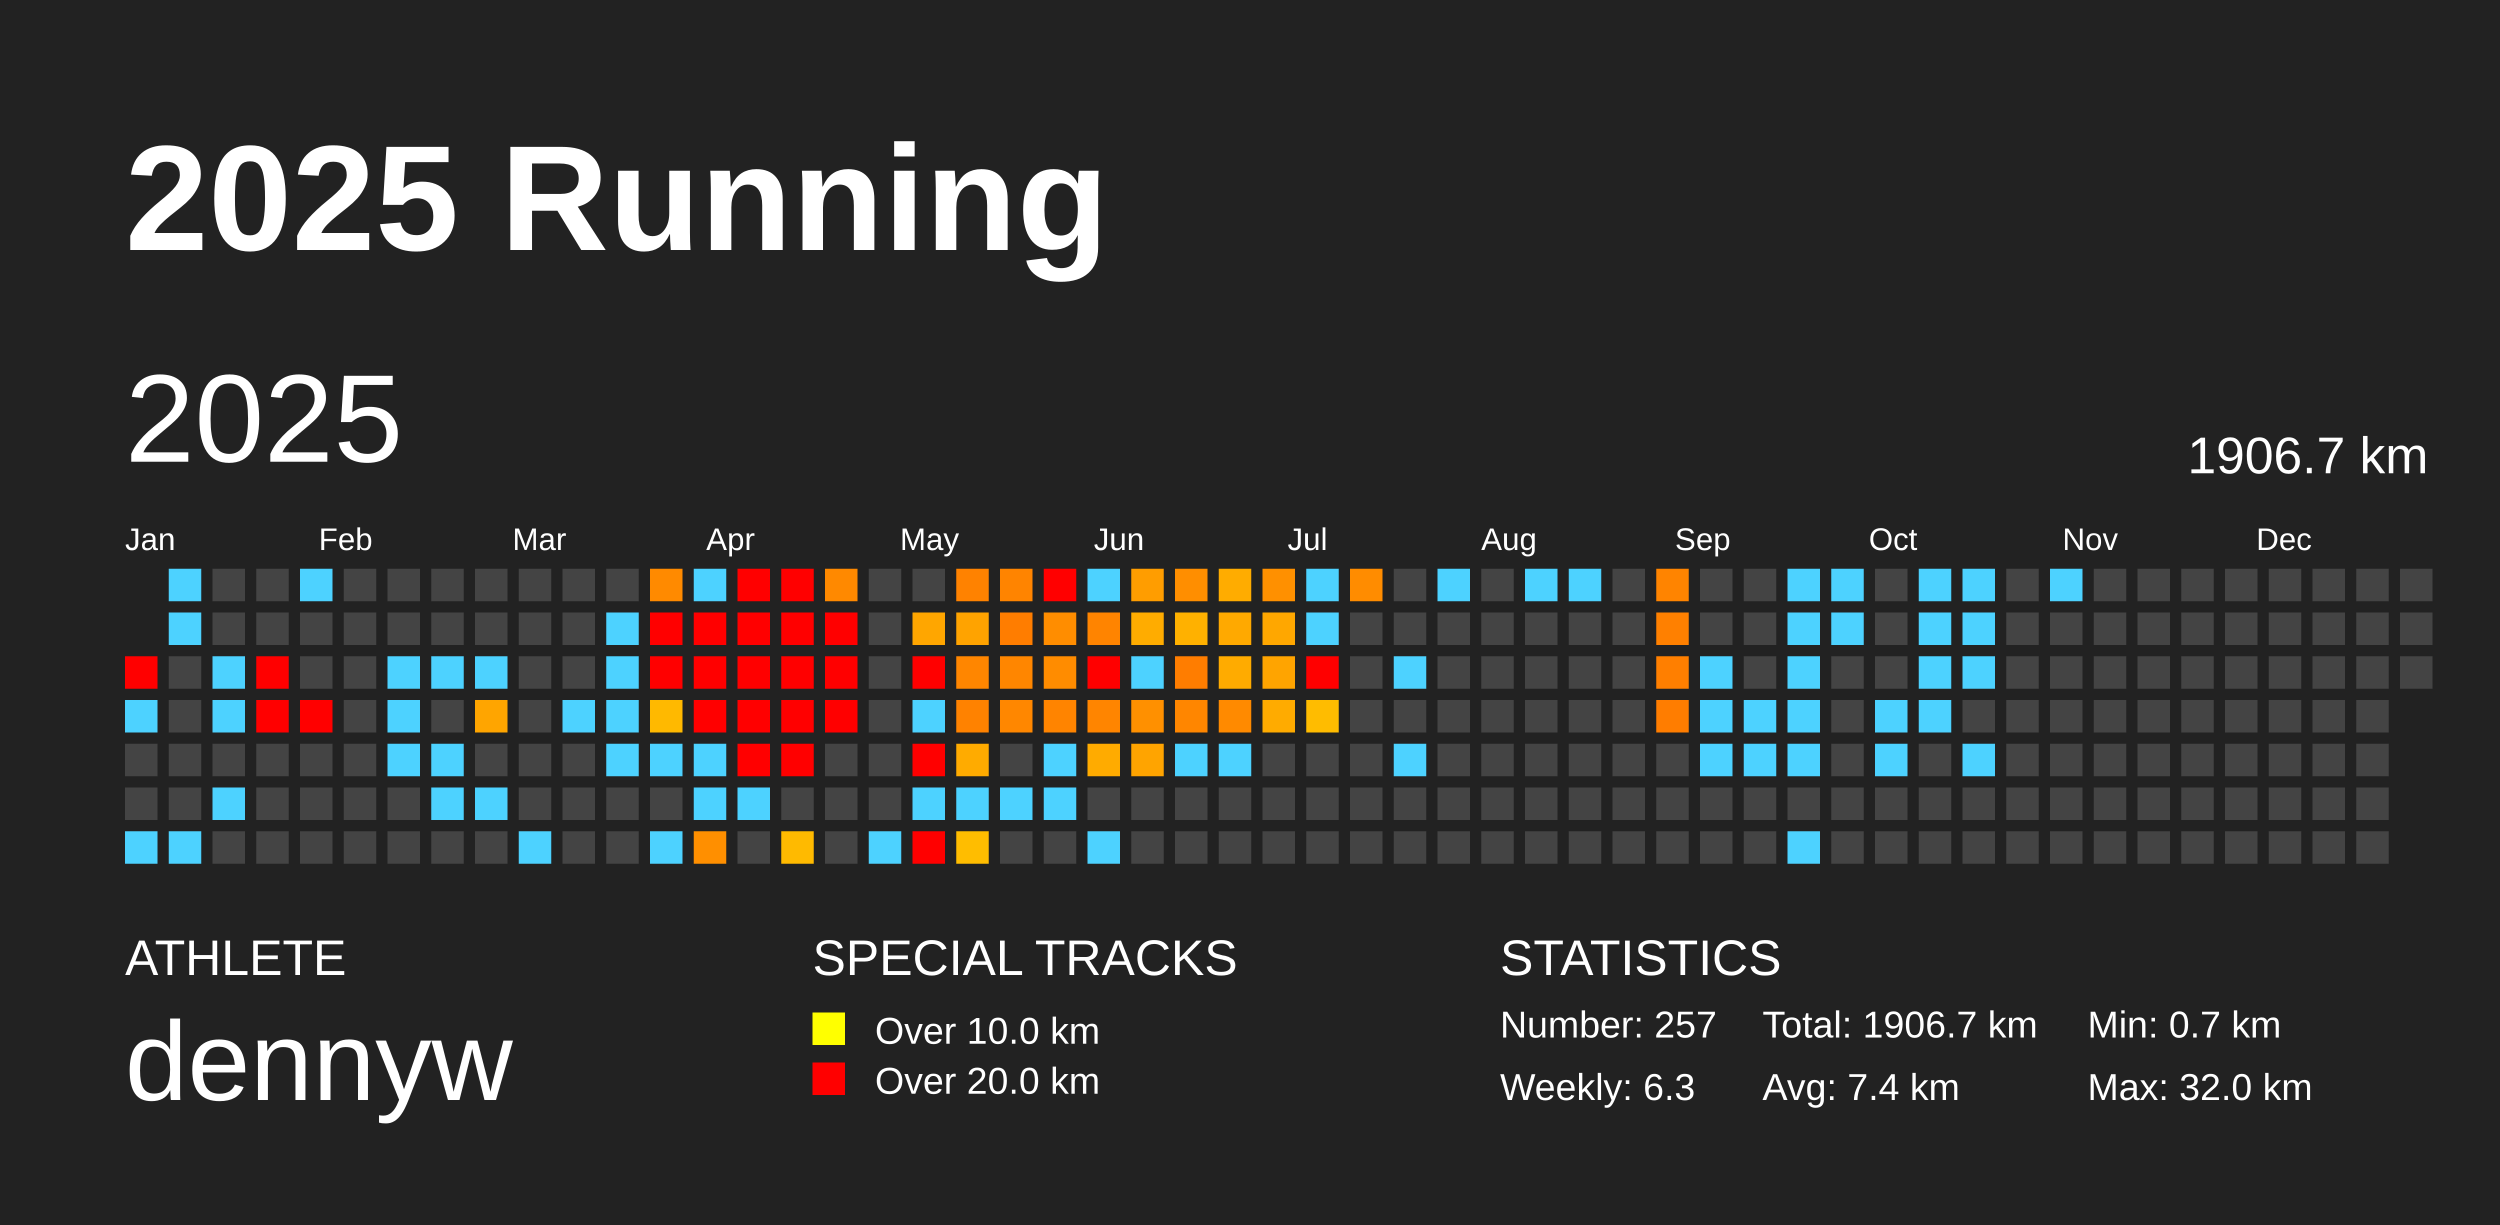
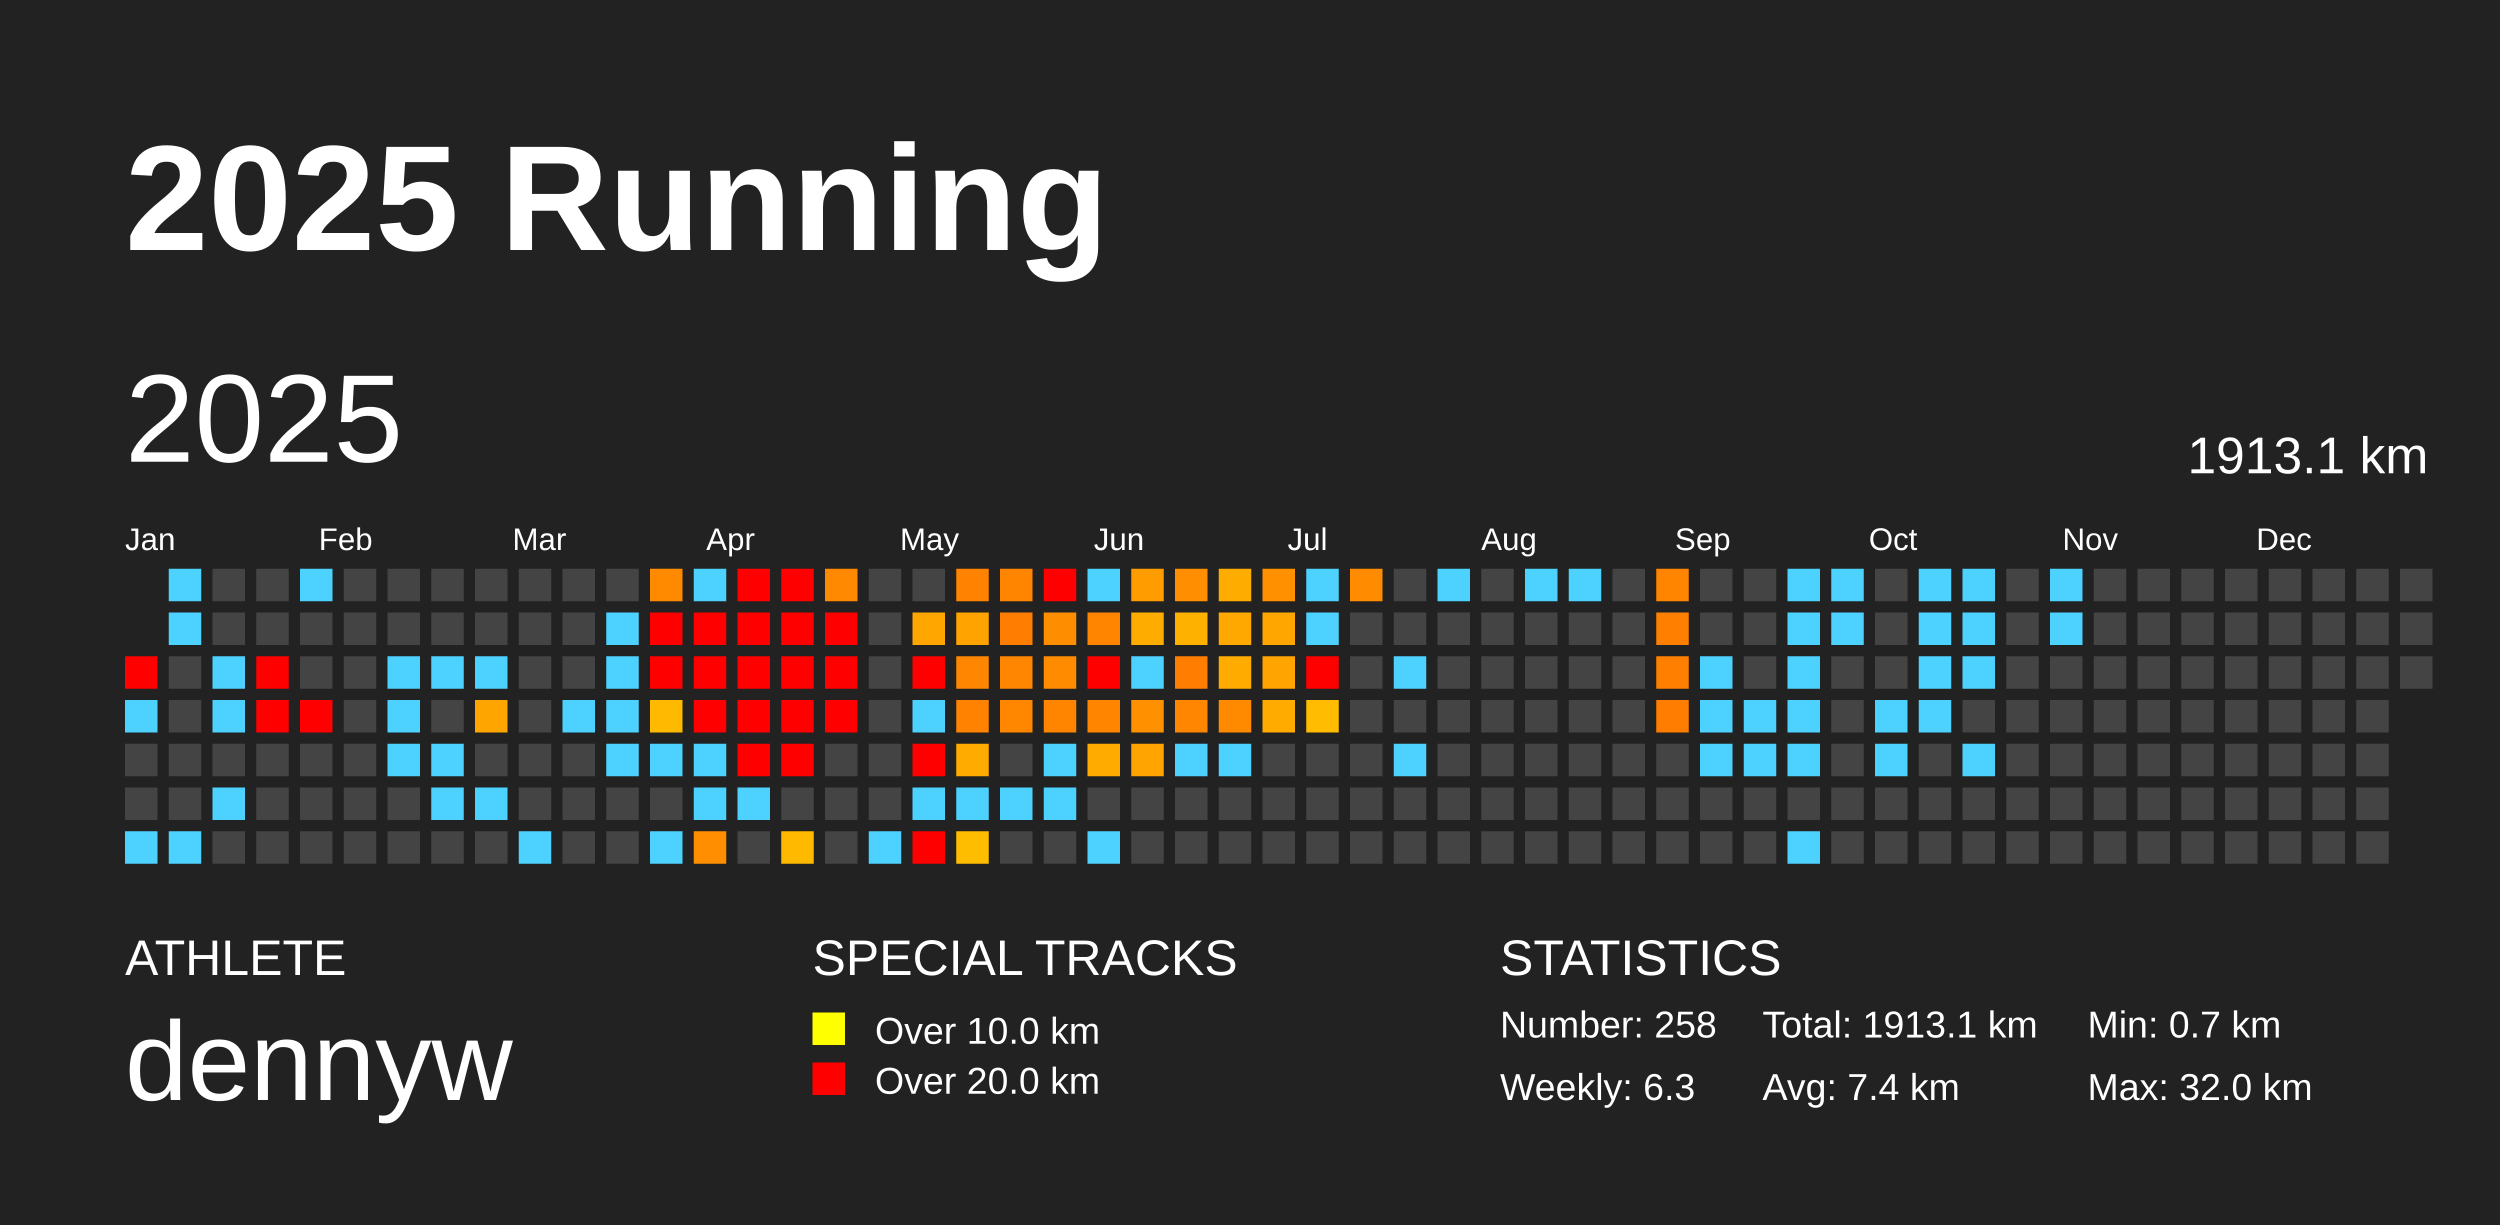
<svg xmlns="http://www.w3.org/2000/svg" baseProfile="full" height="98mm" version="1.1" viewBox="0,0,200,98" width="200mm">
  <defs />
  <rect fill="#222222" height="98" width="200" x="0" y="0" />
  <text fill="#FFFFFF" style="font-size:12px; font-family:Arial; font-weight:bold;" x="10" y="20">2025 Running</text>
  <text fill="#FFFFFF" style="font-size:4px; font-family:Arial" x="10" y="78">ATHLETE</text>
  <text fill="#FFFFFF" style="font-size:9px; font-family:Arial" x="10" y="88">dennyw</text>
  <text fill="#FFFFFF" style="font-size:4px; font-family:Arial" x="65" y="78">SPECIAL TRACKS</text>
  <rect fill="yellow" height="2.6" width="2.6" x="65" y="81" />
  <text fill="#FFFFFF" style="font-size:3px; font-family:Arial" x="70" y="83.5">Over 10.0 km</text>
  <rect fill="red" height="2.6" width="2.6" x="65" y="85" />
  <text fill="#FFFFFF" style="font-size:3px; font-family:Arial" x="70" y="87.5">Over 20.0 km</text>
  <text fill="#FFFFFF" style="font-size:4px; font-family:Arial" x="120" y="78">STATISTICS</text>
-   <text fill="#FFFFFF" style="font-size:3px; font-family:Arial" x="120" y="83">Number: 257</text>
+   <text fill="#FFFFFF" style="font-size:3px; font-family:Arial" x="120" y="83">Number: 258</text>
  <text fill="#FFFFFF" style="font-size:3px; font-family:Arial" x="120" y="88">Weekly: 6.3</text>
-   <text fill="#FFFFFF" style="font-size:3px; font-family:Arial" x="141" y="83">Total: 1906.7 km</text>
+   <text fill="#FFFFFF" style="font-size:3px; font-family:Arial" x="141" y="83">Total: 1913.1 km</text>
  <text fill="#FFFFFF" style="font-size:3px; font-family:Arial" x="141" y="88">Avg: 7.4 km</text>
  <text fill="#FFFFFF" style="font-size:3px; font-family:Arial" x="167" y="83">Min: 0.7 km</text>
  <text fill="#FFFFFF" style="font-size:3px; font-family:Arial" x="167" y="88">Max: 32.0 km</text>
  <text dominant-baseline="hanging" fill="#FFFFFF" style="font-size:10.0px; font-family:Arial;" x="10" y="30">2025</text>
-   <text dominant-baseline="hanging" fill="#FFFFFF" style="font-size:4.125px; font-family:Arial;" x="175" y="35">1906.7 km</text>
+   <text dominant-baseline="hanging" fill="#FFFFFF" style="font-size:4.125px; font-family:Arial;" x="175" y="35">1913.1 km</text>
  <text fill="#FFFFFF" style="font-size:2.5px; font-family:Arial" x="10.0" y="44">Jan</text>
  <text fill="#FFFFFF" style="font-size:2.5px; font-family:Arial" x="25.5" y="44">Feb</text>
  <text fill="#FFFFFF" style="font-size:2.5px; font-family:Arial" x="41.0" y="44">Mar</text>
  <text fill="#FFFFFF" style="font-size:2.5px; font-family:Arial" x="56.5" y="44">Apr</text>
  <text fill="#FFFFFF" style="font-size:2.5px; font-family:Arial" x="72.0" y="44">May</text>
  <text fill="#FFFFFF" style="font-size:2.5px; font-family:Arial" x="87.5" y="44">Jun</text>
  <text fill="#FFFFFF" style="font-size:2.5px; font-family:Arial" x="103.0" y="44">Jul</text>
  <text fill="#FFFFFF" style="font-size:2.5px; font-family:Arial" x="118.5" y="44">Aug</text>
  <text fill="#FFFFFF" style="font-size:2.5px; font-family:Arial" x="134.0" y="44">Sep</text>
  <text fill="#FFFFFF" style="font-size:2.5px; font-family:Arial" x="149.5" y="44">Oct</text>
  <text fill="#FFFFFF" style="font-size:2.5px; font-family:Arial" x="165.0" y="44">Nov</text>
  <text fill="#FFFFFF" style="font-size:2.5px; font-family:Arial" x="180.5" y="44">Dec</text>
  <rect fill="red" height="2.6" width="2.6" x="10.0" y="52.5" />
  <rect fill="#4dd2ff" height="2.6" width="2.6" x="10.0" y="56.0" />
  <rect fill="#444444" height="2.6" width="2.6" x="10.0" y="59.5" />
  <rect fill="#444444" height="2.6" width="2.6" x="10.0" y="63.0" />
  <rect fill="#4dd2ff" height="2.6" width="2.6" x="10.0" y="66.5" />
  <rect fill="#4dd2ff" height="2.6" width="2.6" x="13.5" y="45.5" />
  <rect fill="#4dd2ff" height="2.6" width="2.6" x="13.5" y="49.0" />
  <rect fill="#444444" height="2.6" width="2.6" x="13.5" y="52.5" />
  <rect fill="#444444" height="2.6" width="2.6" x="13.5" y="56.0" />
  <rect fill="#444444" height="2.6" width="2.6" x="13.5" y="59.5" />
  <rect fill="#444444" height="2.6" width="2.6" x="13.5" y="63.0" />
  <rect fill="#4dd2ff" height="2.6" width="2.6" x="13.5" y="66.5" />
  <rect fill="#444444" height="2.6" width="2.6" x="17.0" y="45.5" />
  <rect fill="#444444" height="2.6" width="2.6" x="17.0" y="49.0" />
  <rect fill="#4dd2ff" height="2.6" width="2.6" x="17.0" y="52.5" />
  <rect fill="#4dd2ff" height="2.6" width="2.6" x="17.0" y="56.0" />
  <rect fill="#444444" height="2.6" width="2.6" x="17.0" y="59.5" />
  <rect fill="#4dd2ff" height="2.6" width="2.6" x="17.0" y="63.0" />
  <rect fill="#444444" height="2.6" width="2.6" x="17.0" y="66.5" />
  <rect fill="#444444" height="2.6" width="2.6" x="20.5" y="45.5" />
  <rect fill="#444444" height="2.6" width="2.6" x="20.5" y="49.0" />
  <rect fill="red" height="2.6" width="2.6" x="20.5" y="52.5" />
  <rect fill="red" height="2.6" width="2.6" x="20.5" y="56.0" />
  <rect fill="#444444" height="2.6" width="2.6" x="20.5" y="59.5" />
  <rect fill="#444444" height="2.6" width="2.6" x="20.5" y="63.0" />
  <rect fill="#444444" height="2.6" width="2.6" x="20.5" y="66.5" />
  <rect fill="#4dd2ff" height="2.6" width="2.6" x="24.0" y="45.5" />
  <rect fill="#444444" height="2.6" width="2.6" x="24.0" y="49.0" />
  <rect fill="#444444" height="2.6" width="2.6" x="24.0" y="52.5" />
  <rect fill="red" height="2.6" width="2.6" x="24.0" y="56.0" />
  <rect fill="#444444" height="2.6" width="2.6" x="24.0" y="59.5" />
  <rect fill="#444444" height="2.6" width="2.6" x="24.0" y="63.0" />
  <rect fill="#444444" height="2.6" width="2.6" x="24.0" y="66.5" />
  <rect fill="#444444" height="2.6" width="2.6" x="27.5" y="45.5" />
  <rect fill="#444444" height="2.6" width="2.6" x="27.5" y="49.0" />
  <rect fill="#444444" height="2.6" width="2.6" x="27.5" y="52.5" />
  <rect fill="#444444" height="2.6" width="2.6" x="27.5" y="56.0" />
  <rect fill="#444444" height="2.6" width="2.6" x="27.5" y="59.5" />
  <rect fill="#444444" height="2.6" width="2.6" x="27.5" y="63.0" />
  <rect fill="#444444" height="2.6" width="2.6" x="27.5" y="66.5" />
  <rect fill="#444444" height="2.6" width="2.6" x="31.0" y="45.5" />
  <rect fill="#444444" height="2.6" width="2.6" x="31.0" y="49.0" />
  <rect fill="#4dd2ff" height="2.6" width="2.6" x="31.0" y="52.5" />
  <rect fill="#4dd2ff" height="2.6" width="2.6" x="31.0" y="56.0" />
  <rect fill="#4dd2ff" height="2.6" width="2.6" x="31.0" y="59.5" />
  <rect fill="#444444" height="2.6" width="2.6" x="31.0" y="63.0" />
  <rect fill="#444444" height="2.6" width="2.6" x="31.0" y="66.5" />
  <rect fill="#444444" height="2.6" width="2.6" x="34.5" y="45.5" />
  <rect fill="#444444" height="2.6" width="2.6" x="34.5" y="49.0" />
  <rect fill="#4dd2ff" height="2.6" width="2.6" x="34.5" y="52.5" />
  <rect fill="#444444" height="2.6" width="2.6" x="34.5" y="56.0" />
  <rect fill="#4dd2ff" height="2.6" width="2.6" x="34.5" y="59.5" />
  <rect fill="#4dd2ff" height="2.6" width="2.6" x="34.5" y="63.0" />
  <rect fill="#444444" height="2.6" width="2.6" x="34.5" y="66.5" />
  <rect fill="#444444" height="2.6" width="2.6" x="38.0" y="45.5" />
  <rect fill="#444444" height="2.6" width="2.6" x="38.0" y="49.0" />
  <rect fill="#4dd2ff" height="2.6" width="2.6" x="38.0" y="52.5" />
  <rect fill="#ffa500" height="2.6" width="2.6" x="38.0" y="56.0" />
  <rect fill="#444444" height="2.6" width="2.6" x="38.0" y="59.5" />
  <rect fill="#4dd2ff" height="2.6" width="2.6" x="38.0" y="63.0" />
  <rect fill="#444444" height="2.6" width="2.6" x="38.0" y="66.5" />
  <rect fill="#444444" height="2.6" width="2.6" x="41.5" y="45.5" />
  <rect fill="#444444" height="2.6" width="2.6" x="41.5" y="49.0" />
  <rect fill="#444444" height="2.6" width="2.6" x="41.5" y="52.5" />
  <rect fill="#444444" height="2.6" width="2.6" x="41.5" y="56.0" />
  <rect fill="#444444" height="2.6" width="2.6" x="41.5" y="59.5" />
  <rect fill="#444444" height="2.6" width="2.6" x="41.5" y="63.0" />
  <rect fill="#4dd2ff" height="2.6" width="2.6" x="41.5" y="66.5" />
  <rect fill="#444444" height="2.6" width="2.6" x="45.0" y="45.5" />
  <rect fill="#444444" height="2.6" width="2.6" x="45.0" y="49.0" />
  <rect fill="#444444" height="2.6" width="2.6" x="45.0" y="52.5" />
  <rect fill="#4dd2ff" height="2.6" width="2.6" x="45.0" y="56.0" />
  <rect fill="#444444" height="2.6" width="2.6" x="45.0" y="59.5" />
  <rect fill="#444444" height="2.6" width="2.6" x="45.0" y="63.0" />
  <rect fill="#444444" height="2.6" width="2.6" x="45.0" y="66.5" />
  <rect fill="#444444" height="2.6" width="2.6" x="48.5" y="45.5" />
  <rect fill="#4dd2ff" height="2.6" width="2.6" x="48.5" y="49.0" />
  <rect fill="#4dd2ff" height="2.6" width="2.6" x="48.5" y="52.5" />
  <rect fill="#4dd2ff" height="2.6" width="2.6" x="48.5" y="56.0" />
  <rect fill="#4dd2ff" height="2.6" width="2.6" x="48.5" y="59.5" />
  <rect fill="#444444" height="2.6" width="2.6" x="48.5" y="63.0" />
  <rect fill="#444444" height="2.6" width="2.6" x="48.5" y="66.5" />
  <rect fill="#ff8a00" height="2.6" width="2.6" x="52.0" y="45.5" />
  <rect fill="red" height="2.6" width="2.6" x="52.0" y="49.0" />
  <rect fill="red" height="2.6" width="2.6" x="52.0" y="52.5" />
  <rect fill="#ffb900" height="2.6" width="2.6" x="52.0" y="56.0" />
  <rect fill="#4dd2ff" height="2.6" width="2.6" x="52.0" y="59.5" />
  <rect fill="#444444" height="2.6" width="2.6" x="52.0" y="63.0" />
  <rect fill="#4dd2ff" height="2.6" width="2.6" x="52.0" y="66.5" />
  <rect fill="#4dd2ff" height="2.6" width="2.6" x="55.5" y="45.5" />
  <rect fill="red" height="2.6" width="2.6" x="55.5" y="49.0" />
  <rect fill="red" height="2.6" width="2.6" x="55.5" y="52.5" />
  <rect fill="red" height="2.6" width="2.6" x="55.5" y="56.0" />
  <rect fill="#4dd2ff" height="2.6" width="2.6" x="55.5" y="59.5" />
  <rect fill="#4dd2ff" height="2.6" width="2.6" x="55.5" y="63.0" />
  <rect fill="#ff8f00" height="2.6" width="2.6" x="55.5" y="66.5" />
  <rect fill="red" height="2.6" width="2.6" x="59.0" y="45.5" />
  <rect fill="red" height="2.6" width="2.6" x="59.0" y="49.0" />
  <rect fill="red" height="2.6" width="2.6" x="59.0" y="52.5" />
  <rect fill="red" height="2.6" width="2.6" x="59.0" y="56.0" />
  <rect fill="red" height="2.6" width="2.6" x="59.0" y="59.5" />
  <rect fill="#4dd2ff" height="2.6" width="2.6" x="59.0" y="63.0" />
  <rect fill="#444444" height="2.6" width="2.6" x="59.0" y="66.5" />
  <rect fill="red" height="2.6" width="2.6" x="62.5" y="45.5" />
  <rect fill="red" height="2.6" width="2.6" x="62.5" y="49.0" />
  <rect fill="red" height="2.6" width="2.6" x="62.5" y="52.5" />
  <rect fill="red" height="2.6" width="2.6" x="62.5" y="56.0" />
  <rect fill="red" height="2.6" width="2.6" x="62.5" y="59.5" />
  <rect fill="#444444" height="2.6" width="2.6" x="62.5" y="63.0" />
  <rect fill="#ffba00" height="2.6" width="2.6" x="62.5" y="66.5" />
  <rect fill="#ff8900" height="2.6" width="2.6" x="66.0" y="45.5" />
  <rect fill="red" height="2.6" width="2.6" x="66.0" y="49.0" />
  <rect fill="red" height="2.6" width="2.6" x="66.0" y="52.5" />
  <rect fill="red" height="2.6" width="2.6" x="66.0" y="56.0" />
  <rect fill="#444444" height="2.6" width="2.6" x="66.0" y="59.5" />
  <rect fill="#444444" height="2.6" width="2.6" x="66.0" y="63.0" />
  <rect fill="#444444" height="2.6" width="2.6" x="66.0" y="66.5" />
  <rect fill="#444444" height="2.6" width="2.6" x="69.5" y="45.5" />
  <rect fill="#444444" height="2.6" width="2.6" x="69.5" y="49.0" />
  <rect fill="#444444" height="2.6" width="2.6" x="69.5" y="52.5" />
  <rect fill="#444444" height="2.6" width="2.6" x="69.5" y="56.0" />
  <rect fill="#444444" height="2.6" width="2.6" x="69.5" y="59.5" />
  <rect fill="#444444" height="2.6" width="2.6" x="69.5" y="63.0" />
  <rect fill="#4dd2ff" height="2.6" width="2.6" x="69.5" y="66.5" />
  <rect fill="#444444" height="2.6" width="2.6" x="73.0" y="45.5" />
  <rect fill="#ffa600" height="2.6" width="2.6" x="73.0" y="49.0" />
  <rect fill="red" height="2.6" width="2.6" x="73.0" y="52.5" />
  <rect fill="#4dd2ff" height="2.6" width="2.6" x="73.0" y="56.0" />
  <rect fill="red" height="2.6" width="2.6" x="73.0" y="59.5" />
  <rect fill="#4dd2ff" height="2.6" width="2.6" x="73.0" y="63.0" />
  <rect fill="red" height="2.6" width="2.6" x="73.0" y="66.5" />
  <rect fill="#ff8200" height="2.6" width="2.6" x="76.5" y="45.5" />
  <rect fill="#ffa300" height="2.6" width="2.6" x="76.5" y="49.0" />
  <rect fill="#ff8600" height="2.6" width="2.6" x="76.5" y="52.5" />
  <rect fill="#ff8200" height="2.6" width="2.6" x="76.5" y="56.0" />
  <rect fill="#ffab00" height="2.6" width="2.6" x="76.5" y="59.5" />
  <rect fill="#4dd2ff" height="2.6" width="2.6" x="76.5" y="63.0" />
  <rect fill="#ffbd00" height="2.6" width="2.6" x="76.5" y="66.5" />
  <rect fill="#ff8400" height="2.6" width="2.6" x="80.0" y="45.5" />
  <rect fill="#ff7d00" height="2.6" width="2.6" x="80.0" y="49.0" />
  <rect fill="#ff8600" height="2.6" width="2.6" x="80.0" y="52.5" />
  <rect fill="#ff8700" height="2.6" width="2.6" x="80.0" y="56.0" />
  <rect fill="#444444" height="2.6" width="2.6" x="80.0" y="59.5" />
  <rect fill="#4dd2ff" height="2.6" width="2.6" x="80.0" y="63.0" />
  <rect fill="#444444" height="2.6" width="2.6" x="80.0" y="66.5" />
  <rect fill="red" height="2.6" width="2.6" x="83.5" y="45.5" />
  <rect fill="#ff8d00" height="2.6" width="2.6" x="83.5" y="49.0" />
  <rect fill="#ff8c00" height="2.6" width="2.6" x="83.5" y="52.5" />
  <rect fill="#ff8400" height="2.6" width="2.6" x="83.5" y="56.0" />
  <rect fill="#4dd2ff" height="2.6" width="2.6" x="83.5" y="59.5" />
  <rect fill="#4dd2ff" height="2.6" width="2.6" x="83.5" y="63.0" />
  <rect fill="#444444" height="2.6" width="2.6" x="83.5" y="66.5" />
  <rect fill="#4dd2ff" height="2.6" width="2.6" x="87.0" y="45.5" />
  <rect fill="#ff8400" height="2.6" width="2.6" x="87.0" y="49.0" />
  <rect fill="red" height="2.6" width="2.6" x="87.0" y="52.5" />
  <rect fill="#ff8500" height="2.6" width="2.6" x="87.0" y="56.0" />
  <rect fill="#ffab00" height="2.6" width="2.6" x="87.0" y="59.5" />
  <rect fill="#444444" height="2.6" width="2.6" x="87.0" y="63.0" />
  <rect fill="#4dd2ff" height="2.6" width="2.6" x="87.0" y="66.5" />
  <rect fill="#ff9d00" height="2.6" width="2.6" x="90.5" y="45.5" />
  <rect fill="#ffac00" height="2.6" width="2.6" x="90.5" y="49.0" />
  <rect fill="#4dd2ff" height="2.6" width="2.6" x="90.5" y="52.5" />
  <rect fill="#ff9000" height="2.6" width="2.6" x="90.5" y="56.0" />
  <rect fill="#ffa400" height="2.6" width="2.6" x="90.5" y="59.5" />
  <rect fill="#444444" height="2.6" width="2.6" x="90.5" y="63.0" />
  <rect fill="#444444" height="2.6" width="2.6" x="90.5" y="66.5" />
  <rect fill="#ff8e00" height="2.6" width="2.6" x="94.0" y="45.5" />
  <rect fill="#ffb100" height="2.6" width="2.6" x="94.0" y="49.0" />
  <rect fill="#ff7d00" height="2.6" width="2.6" x="94.0" y="52.5" />
  <rect fill="#ff8600" height="2.6" width="2.6" x="94.0" y="56.0" />
  <rect fill="#4dd2ff" height="2.6" width="2.6" x="94.0" y="59.5" />
  <rect fill="#444444" height="2.6" width="2.6" x="94.0" y="63.0" />
  <rect fill="#444444" height="2.6" width="2.6" x="94.0" y="66.5" />
  <rect fill="#ffac00" height="2.6" width="2.6" x="97.5" y="45.5" />
  <rect fill="#ffa900" height="2.6" width="2.6" x="97.5" y="49.0" />
  <rect fill="#ffab00" height="2.6" width="2.6" x="97.5" y="52.5" />
  <rect fill="#ff8a00" height="2.6" width="2.6" x="97.5" y="56.0" />
  <rect fill="#4dd2ff" height="2.6" width="2.6" x="97.5" y="59.5" />
  <rect fill="#444444" height="2.6" width="2.6" x="97.5" y="63.0" />
  <rect fill="#444444" height="2.6" width="2.6" x="97.5" y="66.5" />
  <rect fill="#ff9000" height="2.6" width="2.6" x="101.0" y="45.5" />
  <rect fill="#ffa700" height="2.6" width="2.6" x="101.0" y="49.0" />
  <rect fill="#ffa400" height="2.6" width="2.6" x="101.0" y="52.5" />
  <rect fill="#ffab00" height="2.6" width="2.6" x="101.0" y="56.0" />
  <rect fill="#444444" height="2.6" width="2.6" x="101.0" y="59.5" />
  <rect fill="#444444" height="2.6" width="2.6" x="101.0" y="63.0" />
  <rect fill="#444444" height="2.6" width="2.6" x="101.0" y="66.5" />
  <rect fill="#4dd2ff" height="2.6" width="2.6" x="104.5" y="45.5" />
  <rect fill="#4dd2ff" height="2.6" width="2.6" x="104.5" y="49.0" />
  <rect fill="red" height="2.6" width="2.6" x="104.5" y="52.5" />
  <rect fill="#ffbc00" height="2.6" width="2.6" x="104.5" y="56.0" />
  <rect fill="#444444" height="2.6" width="2.6" x="104.5" y="59.5" />
  <rect fill="#444444" height="2.6" width="2.6" x="104.5" y="63.0" />
  <rect fill="#444444" height="2.6" width="2.6" x="104.5" y="66.5" />
  <rect fill="#ff8c00" height="2.6" width="2.6" x="108.0" y="45.5" />
  <rect fill="#444444" height="2.6" width="2.6" x="108.0" y="49.0" />
  <rect fill="#444444" height="2.6" width="2.6" x="108.0" y="52.5" />
  <rect fill="#444444" height="2.6" width="2.6" x="108.0" y="56.0" />
  <rect fill="#444444" height="2.6" width="2.6" x="108.0" y="59.5" />
  <rect fill="#444444" height="2.6" width="2.6" x="108.0" y="63.0" />
  <rect fill="#444444" height="2.6" width="2.6" x="108.0" y="66.5" />
  <rect fill="#444444" height="2.6" width="2.6" x="111.5" y="45.5" />
  <rect fill="#444444" height="2.6" width="2.6" x="111.5" y="49.0" />
  <rect fill="#4dd2ff" height="2.6" width="2.6" x="111.5" y="52.5" />
  <rect fill="#444444" height="2.6" width="2.6" x="111.5" y="56.0" />
  <rect fill="#4dd2ff" height="2.6" width="2.6" x="111.5" y="59.5" />
  <rect fill="#444444" height="2.6" width="2.6" x="111.5" y="63.0" />
  <rect fill="#444444" height="2.6" width="2.6" x="111.5" y="66.5" />
  <rect fill="#4dd2ff" height="2.6" width="2.6" x="115.0" y="45.5" />
  <rect fill="#444444" height="2.6" width="2.6" x="115.0" y="49.0" />
  <rect fill="#444444" height="2.6" width="2.6" x="115.0" y="52.5" />
  <rect fill="#444444" height="2.6" width="2.6" x="115.0" y="56.0" />
  <rect fill="#444444" height="2.6" width="2.6" x="115.0" y="59.5" />
  <rect fill="#444444" height="2.6" width="2.6" x="115.0" y="63.0" />
  <rect fill="#444444" height="2.6" width="2.6" x="115.0" y="66.5" />
  <rect fill="#444444" height="2.6" width="2.6" x="118.5" y="45.5" />
  <rect fill="#444444" height="2.6" width="2.6" x="118.5" y="49.0" />
  <rect fill="#444444" height="2.6" width="2.6" x="118.5" y="52.5" />
  <rect fill="#444444" height="2.6" width="2.6" x="118.5" y="56.0" />
  <rect fill="#444444" height="2.6" width="2.6" x="118.5" y="59.5" />
  <rect fill="#444444" height="2.6" width="2.6" x="118.5" y="63.0" />
  <rect fill="#444444" height="2.6" width="2.6" x="118.5" y="66.5" />
  <rect fill="#4dd2ff" height="2.6" width="2.6" x="122.0" y="45.5" />
  <rect fill="#444444" height="2.6" width="2.6" x="122.0" y="49.0" />
  <rect fill="#444444" height="2.6" width="2.6" x="122.0" y="52.5" />
  <rect fill="#444444" height="2.6" width="2.6" x="122.0" y="56.0" />
  <rect fill="#444444" height="2.6" width="2.6" x="122.0" y="59.5" />
  <rect fill="#444444" height="2.6" width="2.6" x="122.0" y="63.0" />
  <rect fill="#444444" height="2.6" width="2.6" x="122.0" y="66.5" />
  <rect fill="#4dd2ff" height="2.6" width="2.6" x="125.5" y="45.5" />
  <rect fill="#444444" height="2.6" width="2.6" x="125.5" y="49.0" />
  <rect fill="#444444" height="2.6" width="2.6" x="125.5" y="52.5" />
  <rect fill="#444444" height="2.6" width="2.6" x="125.5" y="56.0" />
  <rect fill="#444444" height="2.6" width="2.6" x="125.5" y="59.5" />
  <rect fill="#444444" height="2.6" width="2.6" x="125.5" y="63.0" />
  <rect fill="#444444" height="2.6" width="2.6" x="125.5" y="66.5" />
  <rect fill="#444444" height="2.6" width="2.6" x="129.0" y="45.5" />
  <rect fill="#444444" height="2.6" width="2.6" x="129.0" y="49.0" />
  <rect fill="#444444" height="2.6" width="2.6" x="129.0" y="52.5" />
  <rect fill="#444444" height="2.6" width="2.6" x="129.0" y="56.0" />
  <rect fill="#444444" height="2.6" width="2.6" x="129.0" y="59.5" />
  <rect fill="#444444" height="2.6" width="2.6" x="129.0" y="63.0" />
  <rect fill="#444444" height="2.6" width="2.6" x="129.0" y="66.5" />
  <rect fill="#ff8400" height="2.6" width="2.6" x="132.5" y="45.5" />
  <rect fill="#ff8000" height="2.6" width="2.6" x="132.5" y="49.0" />
  <rect fill="#ff7f00" height="2.6" width="2.6" x="132.5" y="52.5" />
  <rect fill="#ff7d00" height="2.6" width="2.6" x="132.5" y="56.0" />
  <rect fill="#444444" height="2.6" width="2.6" x="132.5" y="59.5" />
  <rect fill="#444444" height="2.6" width="2.6" x="132.5" y="63.0" />
  <rect fill="#444444" height="2.6" width="2.6" x="132.5" y="66.5" />
  <rect fill="#444444" height="2.6" width="2.6" x="136.0" y="45.5" />
  <rect fill="#444444" height="2.6" width="2.6" x="136.0" y="49.0" />
  <rect fill="#4dd2ff" height="2.6" width="2.6" x="136.0" y="52.5" />
  <rect fill="#4dd2ff" height="2.6" width="2.6" x="136.0" y="56.0" />
  <rect fill="#4dd2ff" height="2.6" width="2.6" x="136.0" y="59.5" />
  <rect fill="#444444" height="2.6" width="2.6" x="136.0" y="63.0" />
  <rect fill="#444444" height="2.6" width="2.6" x="136.0" y="66.5" />
  <rect fill="#444444" height="2.6" width="2.6" x="139.5" y="45.5" />
  <rect fill="#444444" height="2.6" width="2.6" x="139.5" y="49.0" />
  <rect fill="#444444" height="2.6" width="2.6" x="139.5" y="52.5" />
  <rect fill="#4dd2ff" height="2.6" width="2.6" x="139.5" y="56.0" />
  <rect fill="#4dd2ff" height="2.6" width="2.6" x="139.5" y="59.5" />
  <rect fill="#444444" height="2.6" width="2.6" x="139.5" y="63.0" />
  <rect fill="#444444" height="2.6" width="2.6" x="139.5" y="66.5" />
  <rect fill="#4dd2ff" height="2.6" width="2.6" x="143.0" y="45.5" />
  <rect fill="#4dd2ff" height="2.6" width="2.6" x="143.0" y="49.0" />
  <rect fill="#4dd2ff" height="2.6" width="2.6" x="143.0" y="52.5" />
  <rect fill="#4dd2ff" height="2.6" width="2.6" x="143.0" y="56.0" />
  <rect fill="#4dd2ff" height="2.6" width="2.6" x="143.0" y="59.5" />
  <rect fill="#444444" height="2.6" width="2.6" x="143.0" y="63.0" />
  <rect fill="#4dd2ff" height="2.6" width="2.6" x="143.0" y="66.5" />
  <rect fill="#4dd2ff" height="2.6" width="2.6" x="146.5" y="45.5" />
  <rect fill="#4dd2ff" height="2.6" width="2.6" x="146.5" y="49.0" />
  <rect fill="#444444" height="2.6" width="2.6" x="146.5" y="52.5" />
  <rect fill="#444444" height="2.6" width="2.6" x="146.5" y="56.0" />
  <rect fill="#444444" height="2.6" width="2.6" x="146.5" y="59.5" />
  <rect fill="#444444" height="2.6" width="2.6" x="146.5" y="63.0" />
  <rect fill="#444444" height="2.6" width="2.6" x="146.5" y="66.5" />
  <rect fill="#444444" height="2.6" width="2.6" x="150.0" y="45.5" />
  <rect fill="#444444" height="2.6" width="2.6" x="150.0" y="49.0" />
  <rect fill="#444444" height="2.6" width="2.6" x="150.0" y="52.5" />
  <rect fill="#4dd2ff" height="2.6" width="2.6" x="150.0" y="56.0" />
  <rect fill="#4dd2ff" height="2.6" width="2.6" x="150.0" y="59.5" />
  <rect fill="#444444" height="2.6" width="2.6" x="150.0" y="63.0" />
  <rect fill="#444444" height="2.6" width="2.6" x="150.0" y="66.5" />
  <rect fill="#4dd2ff" height="2.6" width="2.6" x="153.5" y="45.5" />
  <rect fill="#4dd2ff" height="2.6" width="2.6" x="153.5" y="49.0" />
  <rect fill="#4dd2ff" height="2.6" width="2.6" x="153.5" y="52.5" />
  <rect fill="#4dd2ff" height="2.6" width="2.6" x="153.5" y="56.0" />
  <rect fill="#444444" height="2.6" width="2.6" x="153.5" y="59.5" />
  <rect fill="#444444" height="2.6" width="2.6" x="153.5" y="63.0" />
  <rect fill="#444444" height="2.6" width="2.6" x="153.5" y="66.5" />
  <rect fill="#4dd2ff" height="2.6" width="2.6" x="157.0" y="45.5" />
  <rect fill="#4dd2ff" height="2.6" width="2.6" x="157.0" y="49.0" />
  <rect fill="#4dd2ff" height="2.6" width="2.6" x="157.0" y="52.5" />
  <rect fill="#444444" height="2.6" width="2.6" x="157.0" y="56.0" />
  <rect fill="#4dd2ff" height="2.6" width="2.6" x="157.0" y="59.5" />
  <rect fill="#444444" height="2.6" width="2.6" x="157.0" y="63.0" />
  <rect fill="#444444" height="2.6" width="2.6" x="157.0" y="66.5" />
  <rect fill="#444444" height="2.6" width="2.6" x="160.5" y="45.5" />
  <rect fill="#444444" height="2.6" width="2.6" x="160.5" y="49.0" />
  <rect fill="#444444" height="2.6" width="2.6" x="160.5" y="52.5" />
  <rect fill="#444444" height="2.6" width="2.6" x="160.5" y="56.0" />
  <rect fill="#444444" height="2.6" width="2.6" x="160.5" y="59.5" />
  <rect fill="#444444" height="2.6" width="2.6" x="160.5" y="63.0" />
  <rect fill="#444444" height="2.6" width="2.6" x="160.5" y="66.5" />
  <rect fill="#4dd2ff" height="2.6" width="2.6" x="164.0" y="45.5" />
-   <rect fill="#444444" height="2.6" width="2.6" x="164.0" y="49.0" />
+   <rect fill="#4dd2ff" height="2.6" width="2.6" x="164.0" y="49.0" />
  <rect fill="#444444" height="2.6" width="2.6" x="164.0" y="52.5" />
  <rect fill="#444444" height="2.6" width="2.6" x="164.0" y="56.0" />
  <rect fill="#444444" height="2.6" width="2.6" x="164.0" y="59.5" />
  <rect fill="#444444" height="2.6" width="2.6" x="164.0" y="63.0" />
  <rect fill="#444444" height="2.6" width="2.6" x="164.0" y="66.5" />
  <rect fill="#444444" height="2.6" width="2.6" x="167.5" y="45.5" />
  <rect fill="#444444" height="2.6" width="2.6" x="167.5" y="49.0" />
  <rect fill="#444444" height="2.6" width="2.6" x="167.5" y="52.5" />
  <rect fill="#444444" height="2.6" width="2.6" x="167.5" y="56.0" />
  <rect fill="#444444" height="2.6" width="2.6" x="167.5" y="59.5" />
  <rect fill="#444444" height="2.6" width="2.6" x="167.5" y="63.0" />
  <rect fill="#444444" height="2.6" width="2.6" x="167.5" y="66.5" />
  <rect fill="#444444" height="2.6" width="2.6" x="171.0" y="45.5" />
  <rect fill="#444444" height="2.6" width="2.6" x="171.0" y="49.0" />
  <rect fill="#444444" height="2.6" width="2.6" x="171.0" y="52.5" />
  <rect fill="#444444" height="2.6" width="2.6" x="171.0" y="56.0" />
  <rect fill="#444444" height="2.6" width="2.6" x="171.0" y="59.5" />
  <rect fill="#444444" height="2.6" width="2.6" x="171.0" y="63.0" />
  <rect fill="#444444" height="2.6" width="2.6" x="171.0" y="66.5" />
  <rect fill="#444444" height="2.6" width="2.6" x="174.5" y="45.5" />
  <rect fill="#444444" height="2.6" width="2.6" x="174.5" y="49.0" />
  <rect fill="#444444" height="2.6" width="2.6" x="174.5" y="52.5" />
  <rect fill="#444444" height="2.6" width="2.6" x="174.5" y="56.0" />
  <rect fill="#444444" height="2.6" width="2.6" x="174.5" y="59.5" />
  <rect fill="#444444" height="2.6" width="2.6" x="174.5" y="63.0" />
  <rect fill="#444444" height="2.6" width="2.6" x="174.5" y="66.5" />
  <rect fill="#444444" height="2.6" width="2.6" x="178.0" y="45.5" />
  <rect fill="#444444" height="2.6" width="2.6" x="178.0" y="49.0" />
  <rect fill="#444444" height="2.6" width="2.6" x="178.0" y="52.5" />
  <rect fill="#444444" height="2.6" width="2.6" x="178.0" y="56.0" />
  <rect fill="#444444" height="2.6" width="2.6" x="178.0" y="59.5" />
  <rect fill="#444444" height="2.6" width="2.6" x="178.0" y="63.0" />
  <rect fill="#444444" height="2.6" width="2.6" x="178.0" y="66.5" />
  <rect fill="#444444" height="2.6" width="2.6" x="181.5" y="45.5" />
  <rect fill="#444444" height="2.6" width="2.6" x="181.5" y="49.0" />
  <rect fill="#444444" height="2.6" width="2.6" x="181.5" y="52.5" />
  <rect fill="#444444" height="2.6" width="2.6" x="181.5" y="56.0" />
  <rect fill="#444444" height="2.6" width="2.6" x="181.5" y="59.5" />
  <rect fill="#444444" height="2.6" width="2.6" x="181.5" y="63.0" />
  <rect fill="#444444" height="2.6" width="2.6" x="181.5" y="66.5" />
  <rect fill="#444444" height="2.6" width="2.6" x="185.0" y="45.5" />
  <rect fill="#444444" height="2.6" width="2.6" x="185.0" y="49.0" />
  <rect fill="#444444" height="2.6" width="2.6" x="185.0" y="52.5" />
  <rect fill="#444444" height="2.6" width="2.6" x="185.0" y="56.0" />
  <rect fill="#444444" height="2.6" width="2.6" x="185.0" y="59.5" />
  <rect fill="#444444" height="2.6" width="2.6" x="185.0" y="63.0" />
  <rect fill="#444444" height="2.6" width="2.6" x="185.0" y="66.5" />
  <rect fill="#444444" height="2.6" width="2.6" x="188.5" y="45.5" />
  <rect fill="#444444" height="2.6" width="2.6" x="188.5" y="49.0" />
  <rect fill="#444444" height="2.6" width="2.6" x="188.5" y="52.5" />
  <rect fill="#444444" height="2.6" width="2.6" x="188.5" y="56.0" />
  <rect fill="#444444" height="2.6" width="2.6" x="188.5" y="59.5" />
  <rect fill="#444444" height="2.6" width="2.6" x="188.5" y="63.0" />
  <rect fill="#444444" height="2.6" width="2.6" x="188.5" y="66.5" />
  <rect fill="#444444" height="2.6" width="2.6" x="192.0" y="45.5" />
  <rect fill="#444444" height="2.6" width="2.6" x="192.0" y="49.0" />
  <rect fill="#444444" height="2.6" width="2.6" x="192.0" y="52.5" />
</svg>
